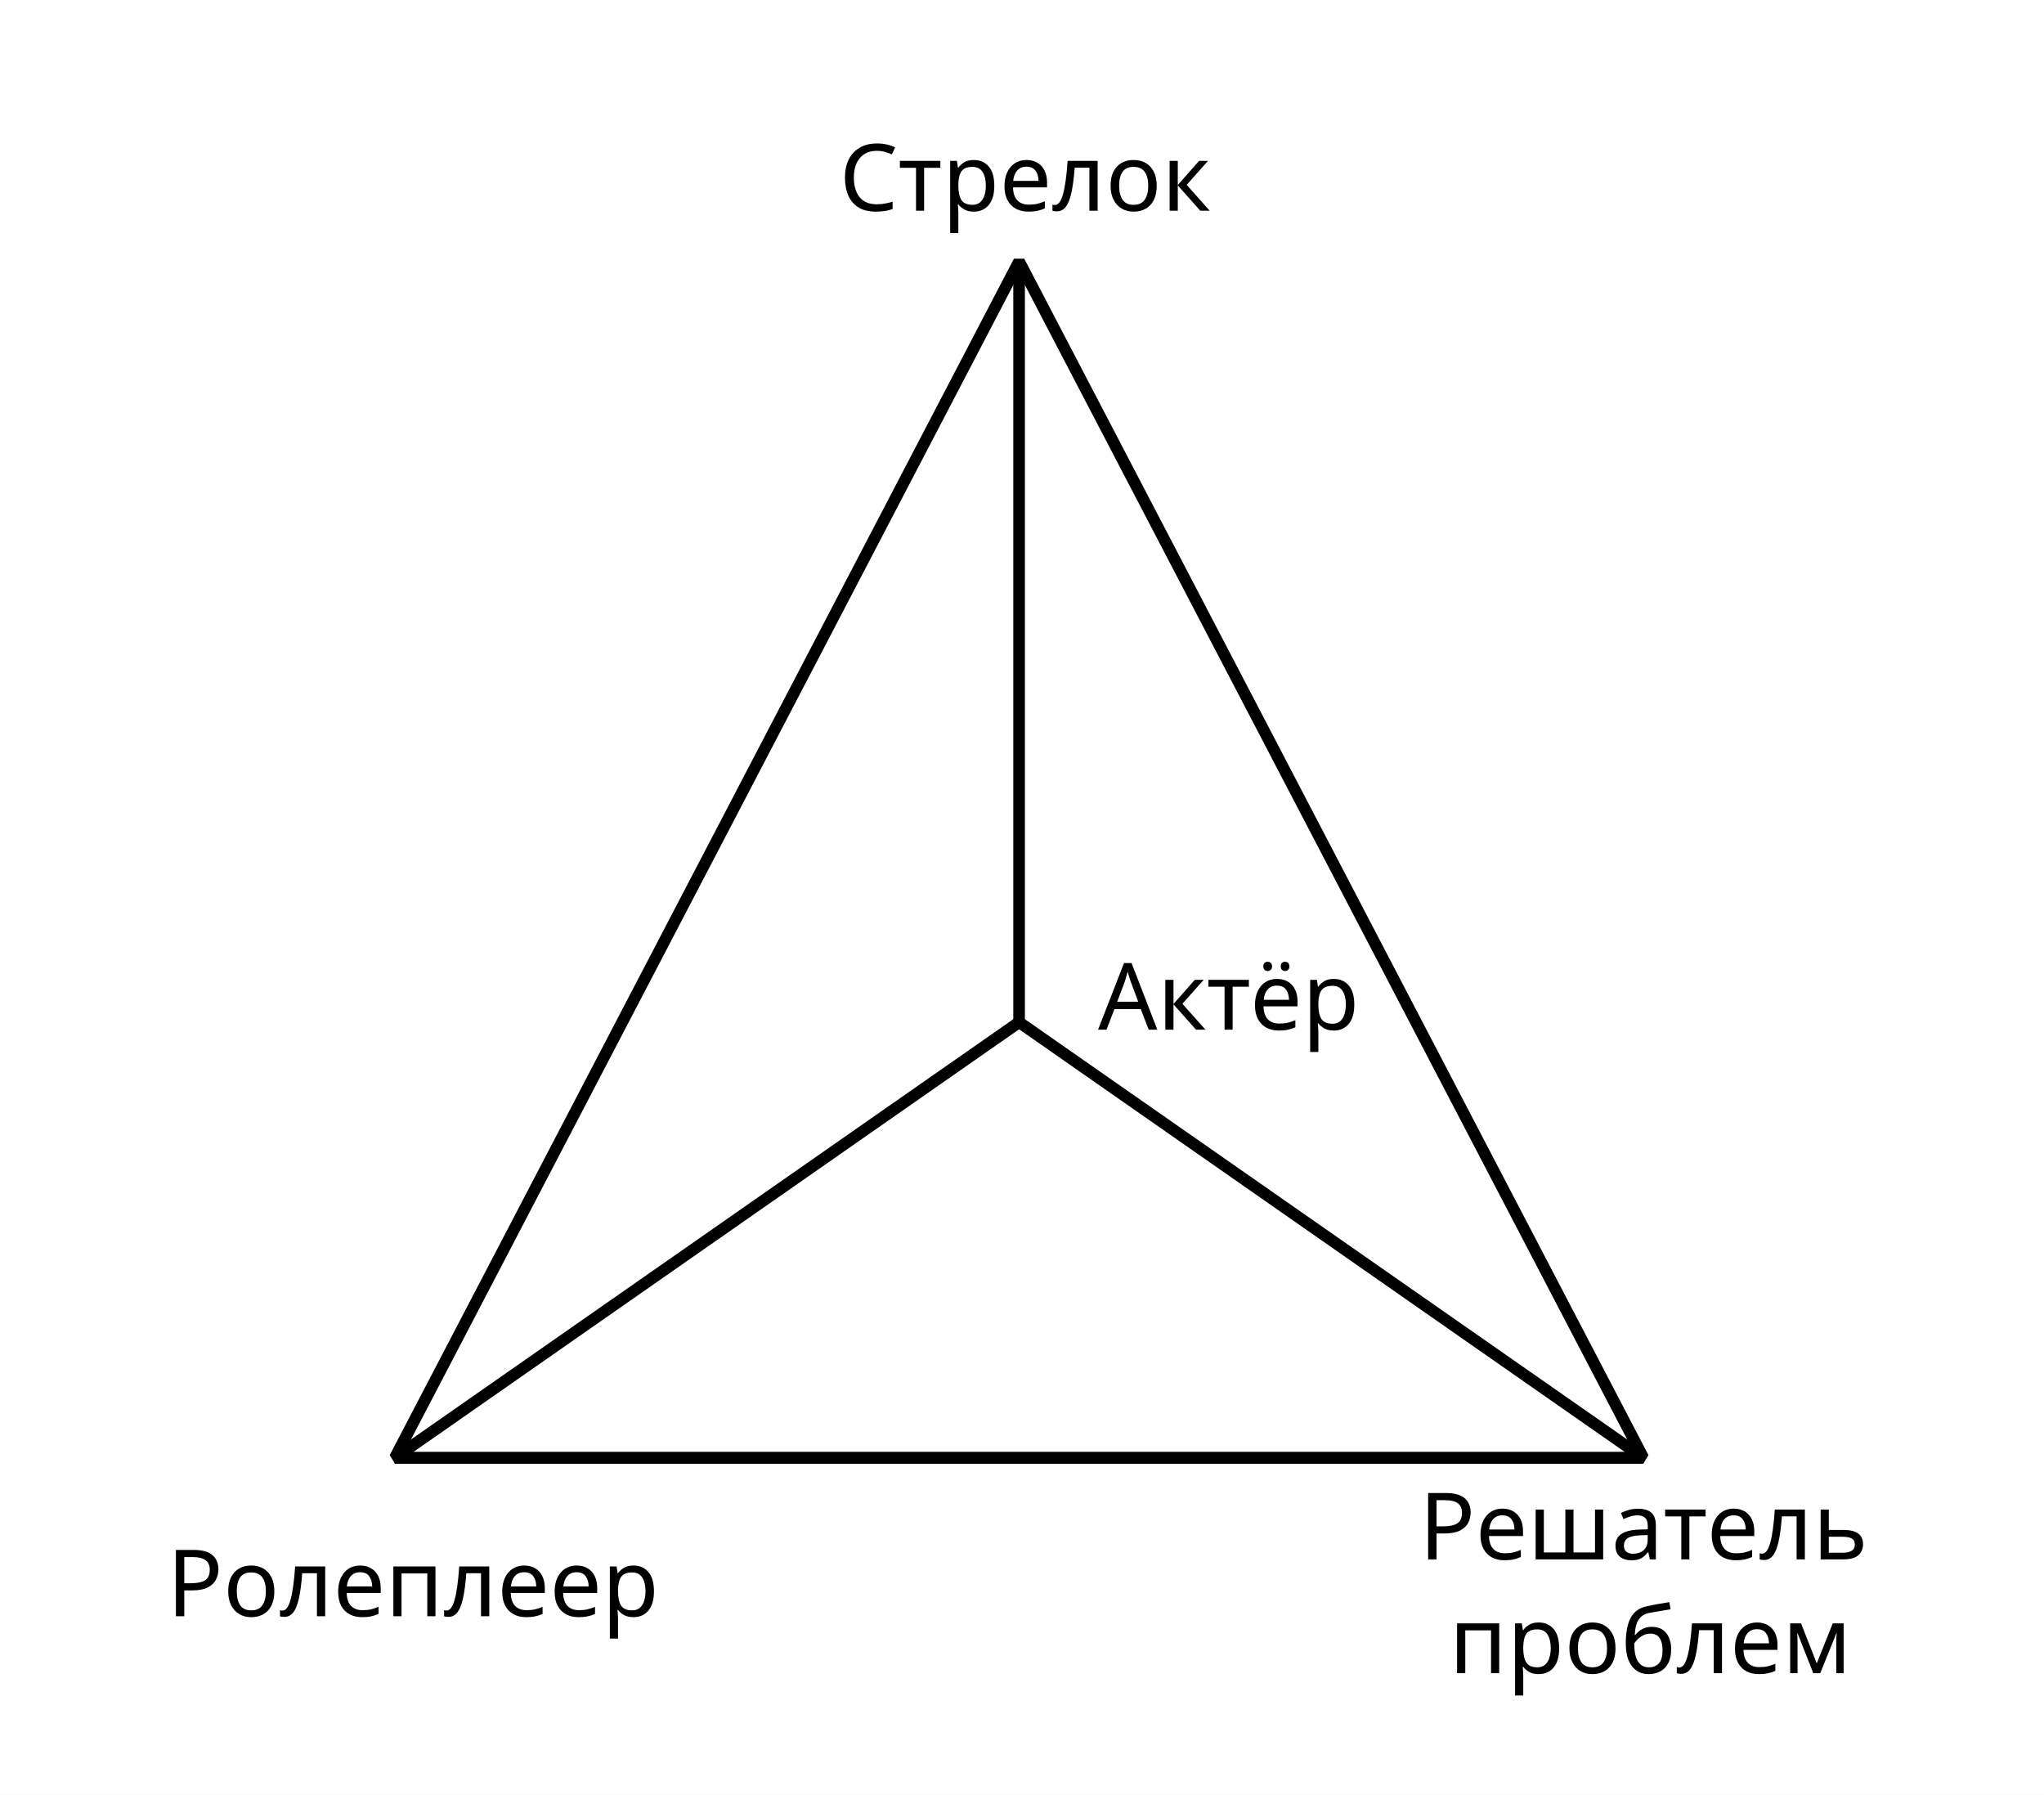
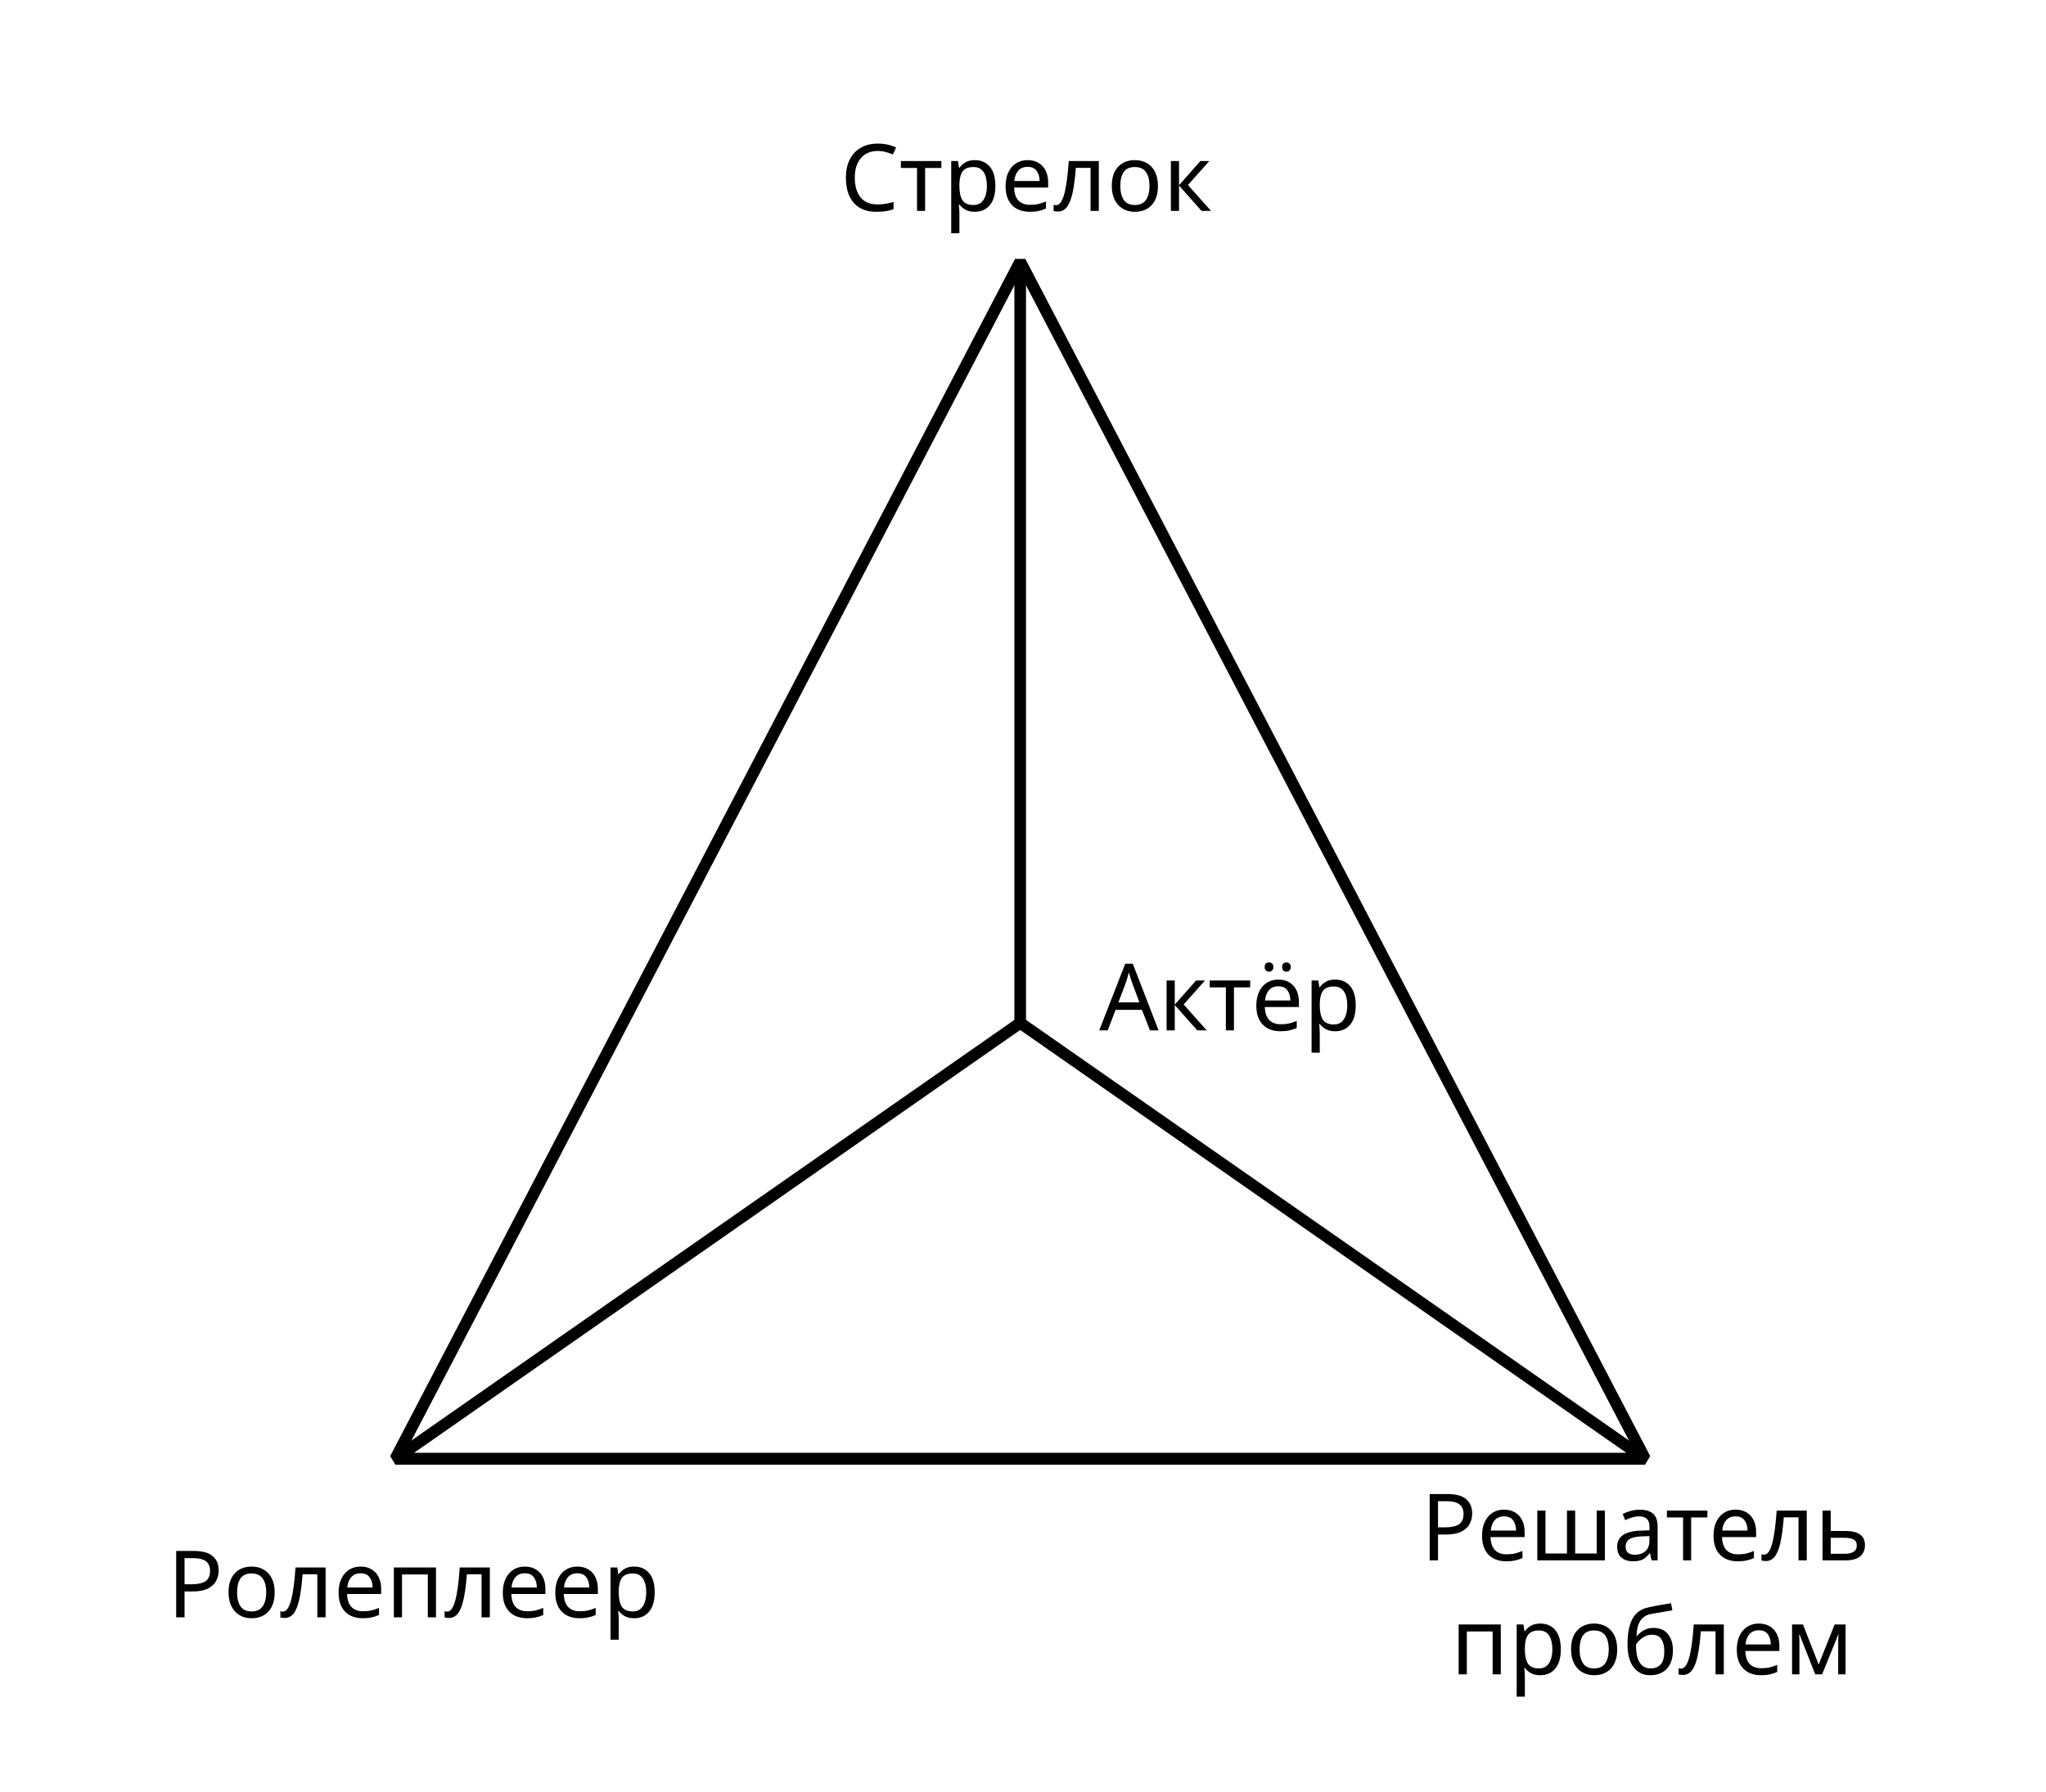
- <svg xmlns="http://www.w3.org/2000/svg" fill-opacity="1" color-rendering="auto" color-interpolation="auto" text-rendering="auto" stroke="black" stroke-linecap="square" width="352" stroke-miterlimit="10" shape-rendering="auto" stroke-opacity="1" fill="black" stroke-dasharray="none" font-weight="normal" stroke-width="1" height="309" font-family="'Dialog'" font-style="normal" stroke-linejoin="miter" font-size="12px" stroke-dashoffset="0" image-rendering="auto">
+ <svg xmlns="http://www.w3.org/2000/svg" fill-opacity="1" color-rendering="auto" color-interpolation="auto" text-rendering="auto" stroke="black" stroke-linecap="square" width="500" stroke-miterlimit="10" shape-rendering="auto" stroke-opacity="1" fill="black" stroke-dasharray="none" font-weight="normal" stroke-width="1" height="438" font-family="'Dialog'" font-style="normal" stroke-linejoin="miter" font-size="12px" stroke-dashoffset="0" image-rendering="auto">
  <defs id="genericDefs" />
  <g>
    <defs id="defs1">
      <clipPath clipPathUnits="userSpaceOnUse" id="clipPath1">
-         <path d="M0 0 L352 0 L352 309 L0 309 L0 0 Z" />
+         <path d="M0 0 L500 0 L500 438 L0 438 L0 0 Z" />
      </clipPath>
      <clipPath clipPathUnits="userSpaceOnUse" id="clipPath2">
-         <path d="M383 228 L735 228 L735 537 L383 537 L383 228 Z" />
+         <path d="M383 228 L735 228 L735 536.352 L383 536.352 L383 228 Z" />
      </clipPath>
    </defs>
-     <g fill="white" text-rendering="geometricPrecision" shape-rendering="geometricPrecision" transform="translate(-383,-228)" stroke="white">
+     <g fill="white" text-rendering="geometricPrecision" shape-rendering="geometricPrecision" transform="scale(1.4205,1.4205) translate(-383,-228)" stroke="white">
      <rect x="383" width="352" height="309" y="228" clip-path="url(#clipPath2)" stroke="none" />
    </g>
-     <g text-rendering="geometricPrecision" stroke-miterlimit="1.45" stroke-width="2" shape-rendering="geometricPrecision" transform="matrix(1,0,0,1,-383,-228)" stroke-linecap="butt">
+     <g text-rendering="geometricPrecision" stroke-miterlimit="1.45" stroke-width="2" shape-rendering="geometricPrecision" transform="matrix(1.4205,0,0,1.4205,-544.0341,-323.8636)" stroke-linecap="butt">
      <path fill="none" d="M558.5 273 L666 479 L451 479 Z" fill-rule="evenodd" clip-path="url(#clipPath2)" />
      <text x="527.543" font-size="16px" y="264.285" clip-path="url(#clipPath2)" font-family="sans-serif" stroke="none" stroke-width="1" xml:space="preserve">Стрелок</text>
      <text x="411.75" font-size="16px" y="506.285" clip-path="url(#clipPath2)" font-family="sans-serif" stroke="none" stroke-width="1" xml:space="preserve">Ролеплеер</text>
      <text x="627.398" font-size="16px" y="496.484" clip-path="url(#clipPath2)" font-family="sans-serif" stroke="none" stroke-width="1" xml:space="preserve">Решатель</text>
      <text x="632.57" font-size="16px" y="516.086" clip-path="url(#clipPath2)" font-family="sans-serif" stroke="none" stroke-width="1" xml:space="preserve">проблем</text>
      <path fill="none" d="M558.5 404 L666 479 L451 479 Z" clip-path="url(#clipPath2)" fill-rule="evenodd" />
      <text x="572.102" font-size="16px" y="405.285" clip-path="url(#clipPath2)" font-family="sans-serif" stroke="none" stroke-width="1" xml:space="preserve">Актёр</text>
      <path fill="none" d="M558.5 404.003 L558.5 273" clip-path="url(#clipPath2)" />
    </g>
  </g>
</svg>
